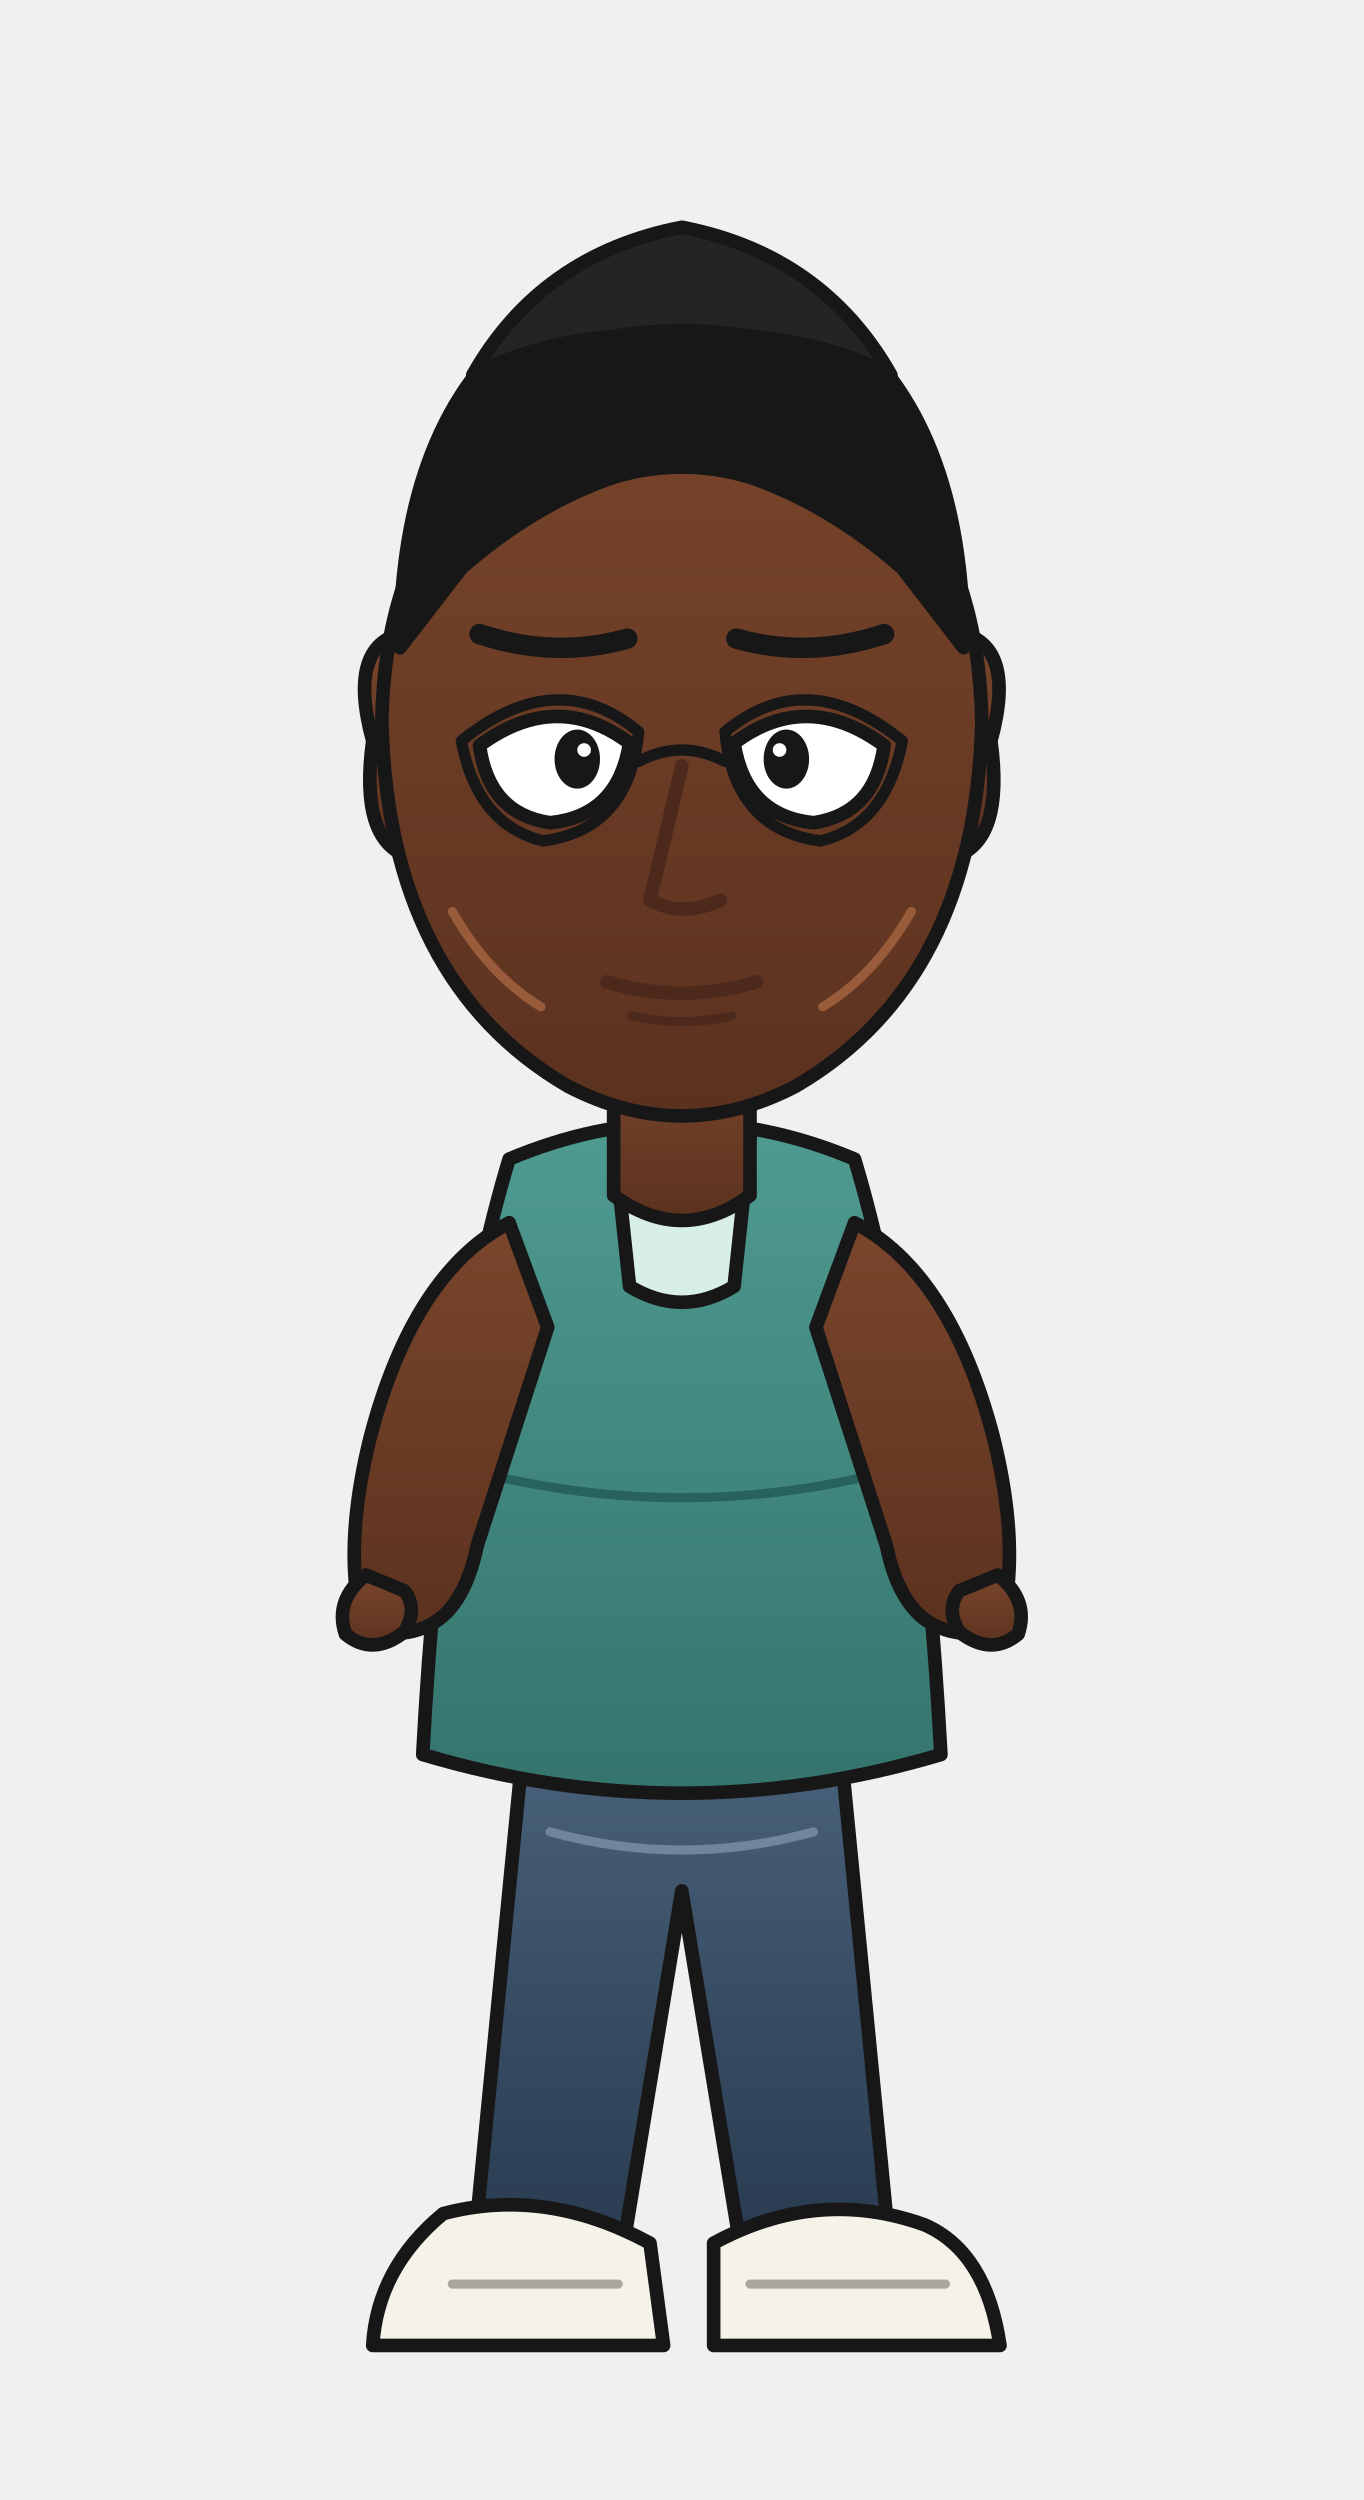
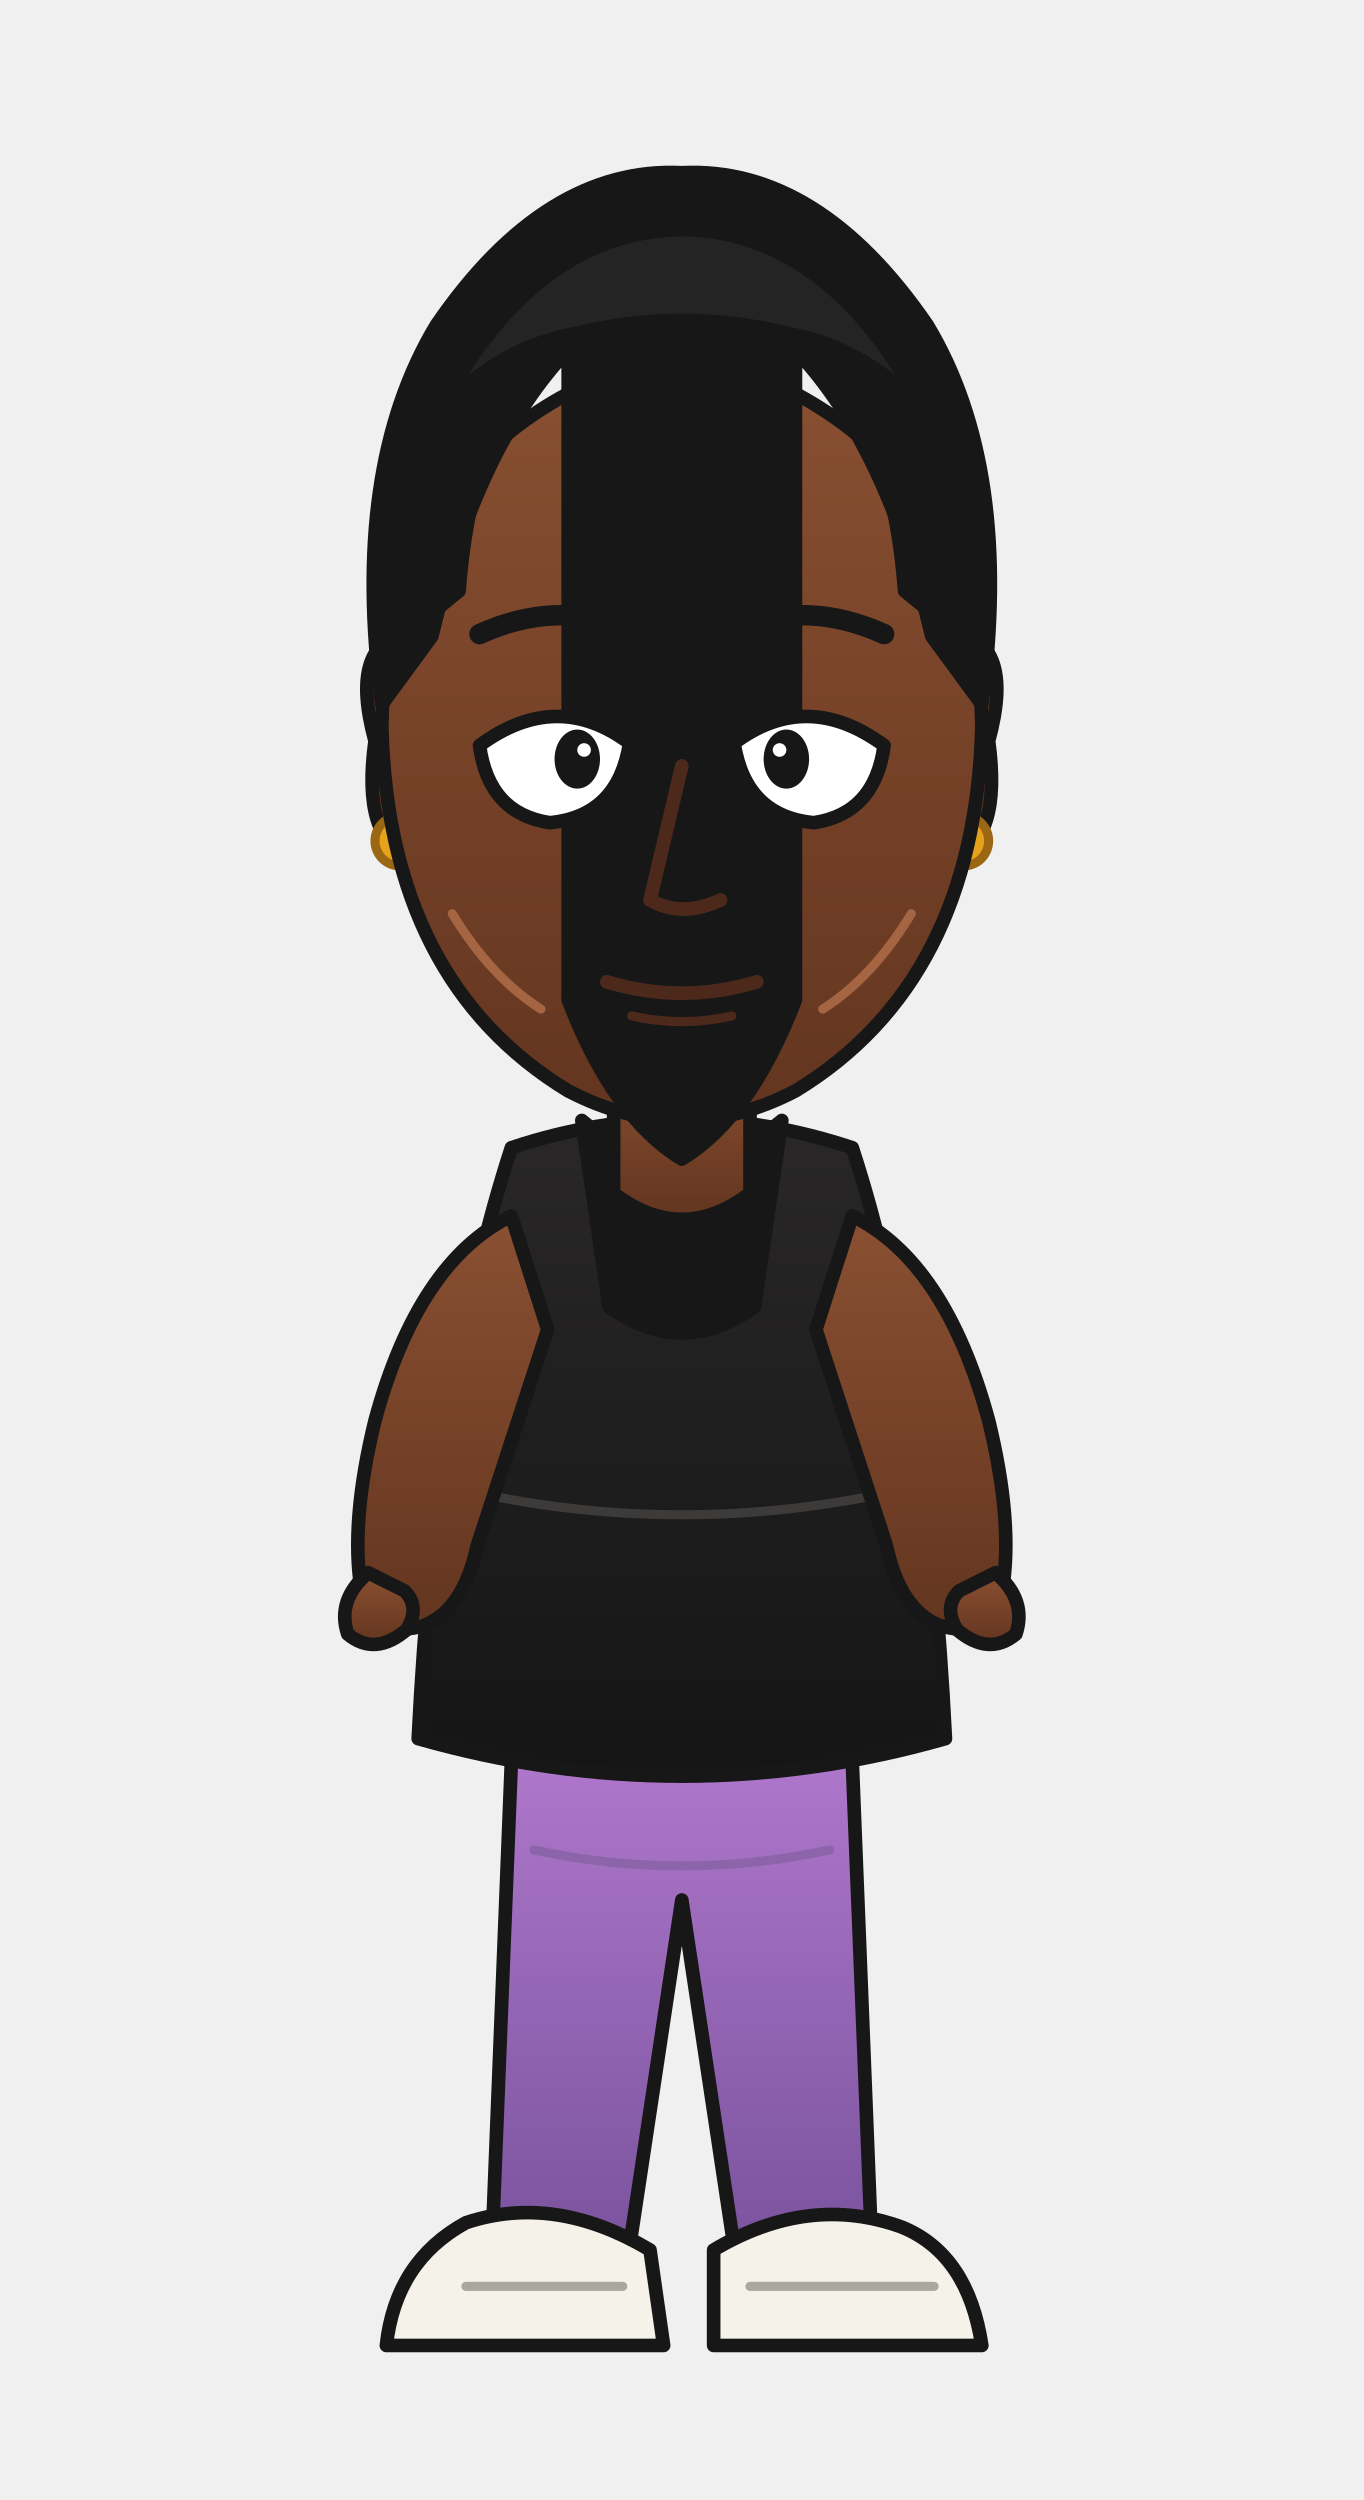
<svg xmlns="http://www.w3.org/2000/svg" viewBox="0 0 600 1100">
  <defs>
-     <linearGradient id="shirt" x1="0" y1="0" x2="0" y2="1">
-       <stop offset="0" stop-color="#4f9b91" />
-       <stop offset="1" stop-color="#34746d" />
+     <linearGradient id="skin" x1="0" y1="0" x2="0" y2="1">
+       <stop offset="0" stop-color="#8a5032" />
+       <stop offset="1" stop-color="#63351f" />
    </linearGradient>
-     <linearGradient id="skin" x1="0" y1="0" x2="0" y2="1">
-       <stop offset="0" stop-color="#7a452b" />
-       <stop offset="1" stop-color="#5b321f" />
+     <linearGradient id="top" x1="0" y1="0" x2="0" y2="1">
+       <stop offset="0" stop-color="#292727" />
+       <stop offset="1" stop-color="#151515" />
    </linearGradient>
-     <linearGradient id="trouser" x1="0" y1="0" x2="0" y2="1">
-       <stop offset="0" stop-color="#4b647d" />
-       <stop offset="1" stop-color="#26384d" />
+     <linearGradient id="pants" x1="0" y1="0" x2="0" y2="1">
+       <stop offset="0" stop-color="#b47bd0" />
+       <stop offset="1" stop-color="#76509a" />
    </linearGradient>
  </defs>
  <g stroke="#171717" stroke-width="6" stroke-linejoin="round" stroke-linecap="round">
    <g data-layer="legs">
-       <path fill="url(#trouser)" d="M232 750 Q300 770 368 750 L392 995 Q360 1010 328 1002 L300 832 L272 1002 Q240 1010 208 995Z" />
-       <path fill="none" stroke="#71859c" stroke-width="4" d="M242 806 Q300 822 358 806" />
+       <path fill="url(#pants)" d="M226 750 Q300 770 374 750 L384 1000 Q355 1012 325 1002 L300 836 L275 1002 Q245 1012 216 1000Z" />
+       <path fill="none" stroke="#8c64aa" stroke-width="4" d="M235 814 Q300 828 365 814" />
    </g>
    <g data-layer="shoes">
-       <path fill="#f5f2e9" d="M195 974 Q240 962 286 987 L292 1032 L164 1032 Q166 998 195 974Z" />
-       <path fill="#f5f2e9" d="M314 987 Q360 962 407 979 Q434 991 440 1032 L314 1032Z" />
-       <path fill="none" stroke="#aaa79e" stroke-width="4" d="M199 1005 L272 1005 M330 1005 L416 1005" />
+       <path fill="#f5f2e9" d="M205 978 Q244 965 286 990 L292 1032 L170 1032 Q174 995 205 978Z" />
+       <path fill="#f5f2e9" d="M314 990 Q356 965 397 980 Q426 992 432 1032 L314 1032Z" />
+       <path fill="none" stroke="#aaa79e" stroke-width="4" d="M205 1006 L274 1006 M330 1006 L411 1006" />
    </g>
    <g data-layer="torso">
-       <path fill="url(#shirt)" d="M224 510 Q300 478 376 510 Q405 606 414 772 Q300 806 186 772 Q195 606 224 510Z" />
-       <path fill="#d8eee9" d="M270 500 L300 535 L330 500 L323 566 Q300 580 277 566Z" />
-       <path fill="none" stroke="#27625c" stroke-width="4" d="M220 650 Q300 668 380 650" />
+       <path fill="url(#top)" d="M225 505 Q300 480 375 505 Q408 606 416 765 Q300 798 184 765 Q192 606 225 505Z" />
+       <path fill="#171717" d="M256 493 Q300 530 344 493 L332 575 Q300 598 268 575Z" />
+       <path fill="none" stroke="#3d3a3a" stroke-width="4" d="M215 658 Q300 675 385 658" />
    </g>
    <g data-layer="left_arm">
-       <path fill="url(#skin)" d="M224 538 Q182 560 163 632 Q153 672 157 702 Q165 725 187 716 Q204 709 210 680 L241 584Z" />
-       <path fill="url(#skin)" d="M161 693 Q147 704 152 719 Q164 729 178 718 Q184 708 178 700Z" />
+       <path fill="url(#skin)" d="M225 535 Q184 555 165 625 Q154 670 159 700 Q167 722 187 715 Q204 708 210 680 L241 585Z" />
+       <path fill="url(#skin)" d="M162 692 Q148 704 153 719 Q165 729 179 717 Q185 707 178 700Z" />
    </g>
    <g data-layer="right_arm">
-       <path fill="url(#skin)" d="M376 538 Q418 560 437 632 Q447 672 443 702 Q435 725 413 716 Q396 709 390 680 L359 584Z" />
-       <path fill="url(#skin)" d="M439 693 Q453 704 448 719 Q436 729 422 718 Q416 708 422 700Z" />
+       <path fill="url(#skin)" d="M375 535 Q416 555 435 625 Q446 670 441 700 Q433 722 413 715 Q396 708 390 680 L359 585Z" />
+       <path fill="url(#skin)" d="M438 692 Q452 704 447 719 Q435 729 421 717 Q415 707 422 700Z" />
    </g>
    <g data-layer="neck">
-       <path fill="url(#skin)" d="M270 462 L270 526 Q300 548 330 526 L330 462Z" />
+       <path fill="url(#skin)" d="M270 460 L270 525 Q300 548 330 525 L330 460Z" />
    </g>
    <g data-layer="ears">
-       <path fill="url(#skin)" d="M164 326 Q152 282 180 278 Q202 282 204 327 Q201 367 180 377 Q158 370 164 326Z" />
-       <path fill="url(#skin)" d="M436 326 Q448 282 420 278 Q398 282 396 327 Q399 367 420 377 Q442 370 436 326Z" />
-       <path fill="none" stroke="#4d291c" stroke-width="4" d="M176 321 Q166 335 180 347 M424 321 Q434 335 420 347" />
+       <path fill="url(#skin)" d="M165 326 Q153 282 181 278 Q203 282 205 327 Q202 368 181 377 Q159 370 165 326Z" />
+       <path fill="url(#skin)" d="M435 326 Q447 282 419 278 Q397 282 395 327 Q398 368 419 377 Q441 370 435 326Z" />
+       <circle fill="#e5a21d" stroke="#9b6713" stroke-width="4" cx="176" cy="370" r="11" />
+       <circle fill="#e5a21d" stroke="#9b6713" stroke-width="4" cx="424" cy="370" r="11" />
    </g>
    <g data-layer="head">
-       <path fill="url(#skin)" d="M168 318 Q170 188 300 156 Q430 188 432 318 Q429 432 350 478 Q300 504 250 478 Q171 432 168 318Z" />
-       <path fill="none" stroke="#995c3b" stroke-width="4" d="M199 401 Q215 429 238 443 M401 401 Q385 429 362 443" />
+       <path fill="url(#skin)" d="M168 320 Q170 188 300 154 Q430 188 432 320 Q429 432 350 480 Q300 506 250 480 Q171 432 168 320Z" />
+       <path fill="none" stroke="#a56542" stroke-width="4" d="M199 402 Q216 430 238 444 M401 402 Q384 430 362 444" />
+     </g>
+     <g data-layer="back_hair">
+       <path fill="#171717" d="M168 310 Q154 206 192 143 Q240 73 300 76 Q360 73 408 143 Q446 206 432 310 L410 280 Q390 196 350 154 L350 440 Q330 492 300 510 Q270 492 250 440 L250 154 Q210 196 190 280Z" />
    </g>
    <g data-layer="front_hair">
-       <path fill="#171717" d="M176 285 Q176 185 232 142 Q300 94 368 142 Q424 185 424 285 L397 250 Q365 222 330 210 Q300 201 270 210 Q235 222 203 250Z" />
-       <path fill="#242424" d="M208 165 Q238 112 300 100 Q362 112 392 165 Q365 151 330 148 Q300 143 270 148 Q235 151 208 165Z" />
+       <path fill="#171717" d="M180 278 Q176 178 225 126 Q260 91 300 92 Q340 91 375 126 Q424 178 420 278 L398 260 Q392 180 350 142 Q328 121 300 120 Q272 121 250 142 Q208 180 202 260Z" />
+       <path fill="#242424" d="M194 180 Q235 102 300 101 Q365 102 406 180 Q380 153 348 147 Q300 135 252 147 Q220 153 194 180Z" />
    </g>
    <g data-layer="left_eye">
      <path fill="#fff" d="M211 328 Q245 303 277 327 Q272 359 242 362 Q215 358 211 328Z" />
      <ellipse fill="#171717" stroke="none" cx="254" cy="334" rx="10" ry="13" />
      <circle fill="#fff" stroke="none" cx="257" cy="330" r="3" />
    </g>
    <g data-layer="right_eye">
      <path fill="#fff" d="M389 328 Q355 303 323 327 Q328 359 358 362 Q385 358 389 328Z" />
      <ellipse fill="#171717" stroke="none" cx="346" cy="334" rx="10" ry="13" />
      <circle fill="#fff" stroke="none" cx="343" cy="330" r="3" />
    </g>
    <g data-layer="left_brow">
-       <path fill="none" stroke-width="9" d="M211 279 Q244 290 276 281" />
+       <path fill="none" stroke-width="9" d="M211 279 Q244 264 276 276" />
    </g>
    <g data-layer="right_brow">
-       <path fill="none" stroke-width="9" d="M389 279 Q356 290 324 281" />
+       <path fill="none" stroke-width="9" d="M389 279 Q356 264 324 276" />
    </g>
    <g data-layer="nose">
      <path fill="none" stroke="#4d291c" stroke-width="6" d="M300 337 L286 396 Q300 404 317 396" />
-       <path fill="none" stroke="#171717" stroke-width="5" d="M203 326 Q245 292 281 322 Q277 365 239 370 Q210 363 203 326 M397 326 Q355 292 319 322 Q323 365 361 370 Q390 363 397 326 M281 335 Q300 325 319 335" />
    </g>
    <g data-layer="mouth">
      <path fill="none" stroke="#4d291c" stroke-width="6" d="M267 432 Q300 442 333 432" />
      <path fill="none" stroke="#4d291c" stroke-width="4" d="M278 447 Q300 452 322 447" />
    </g>
  </g>
</svg>
